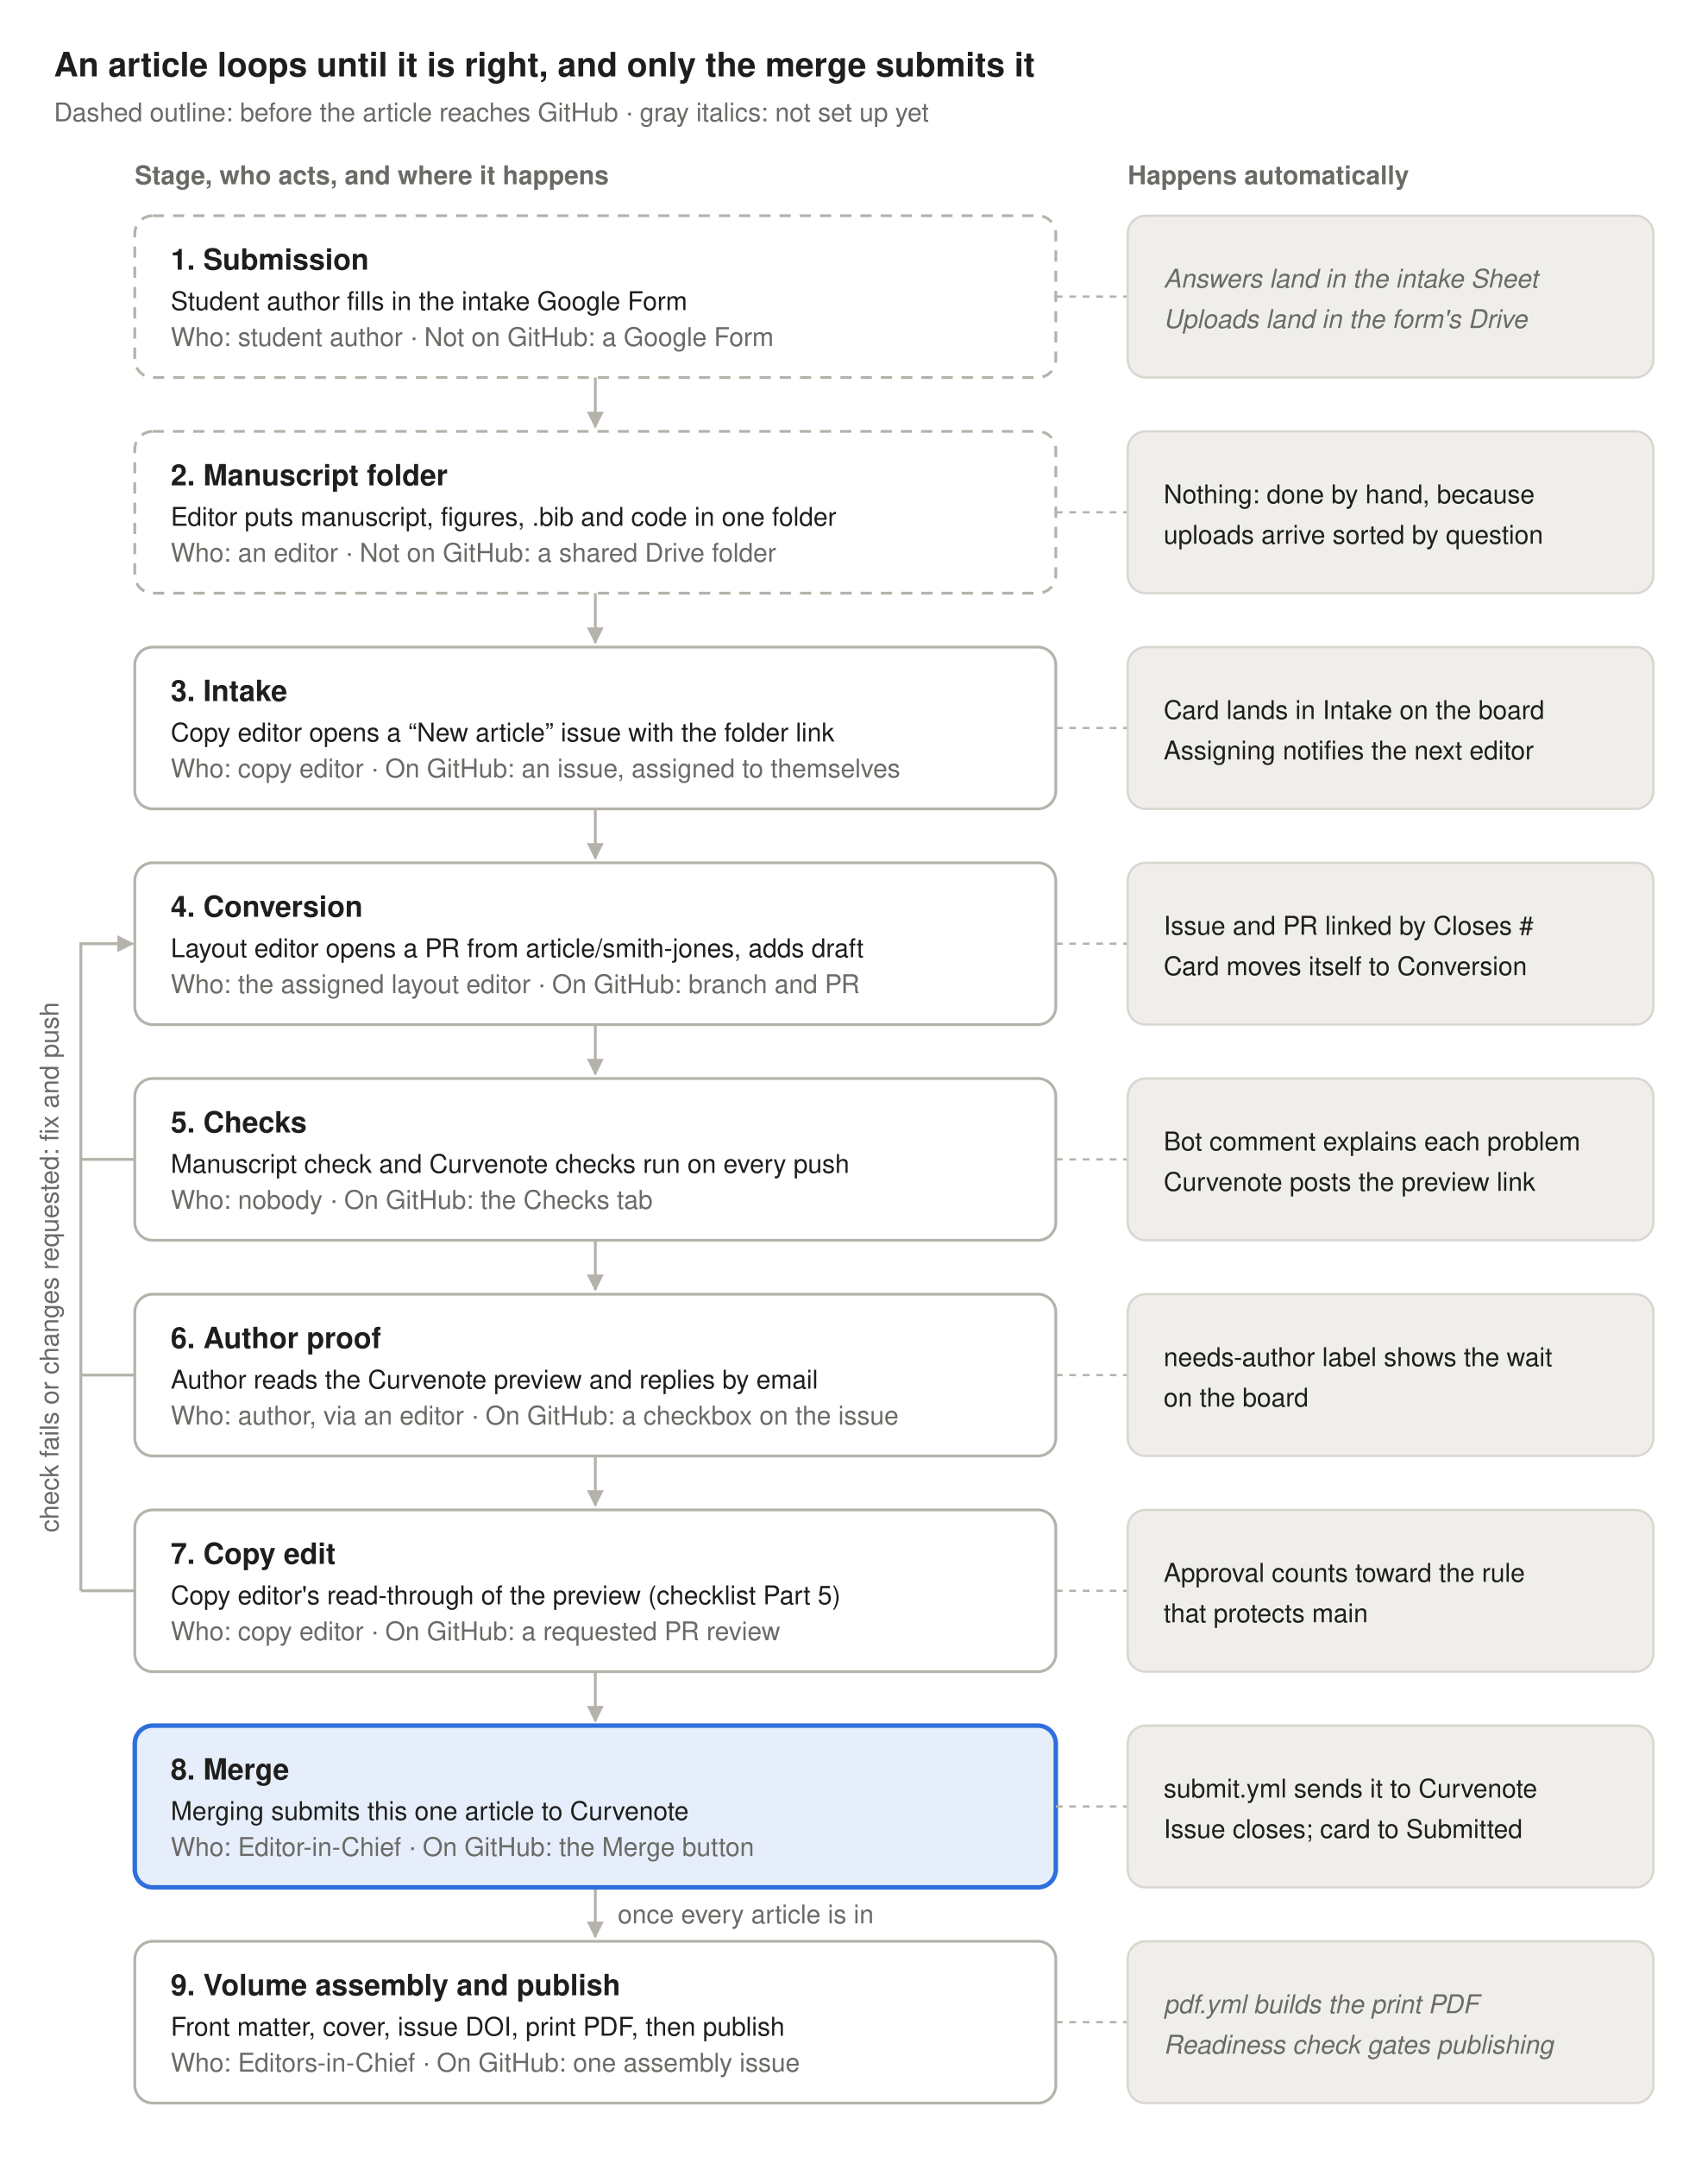
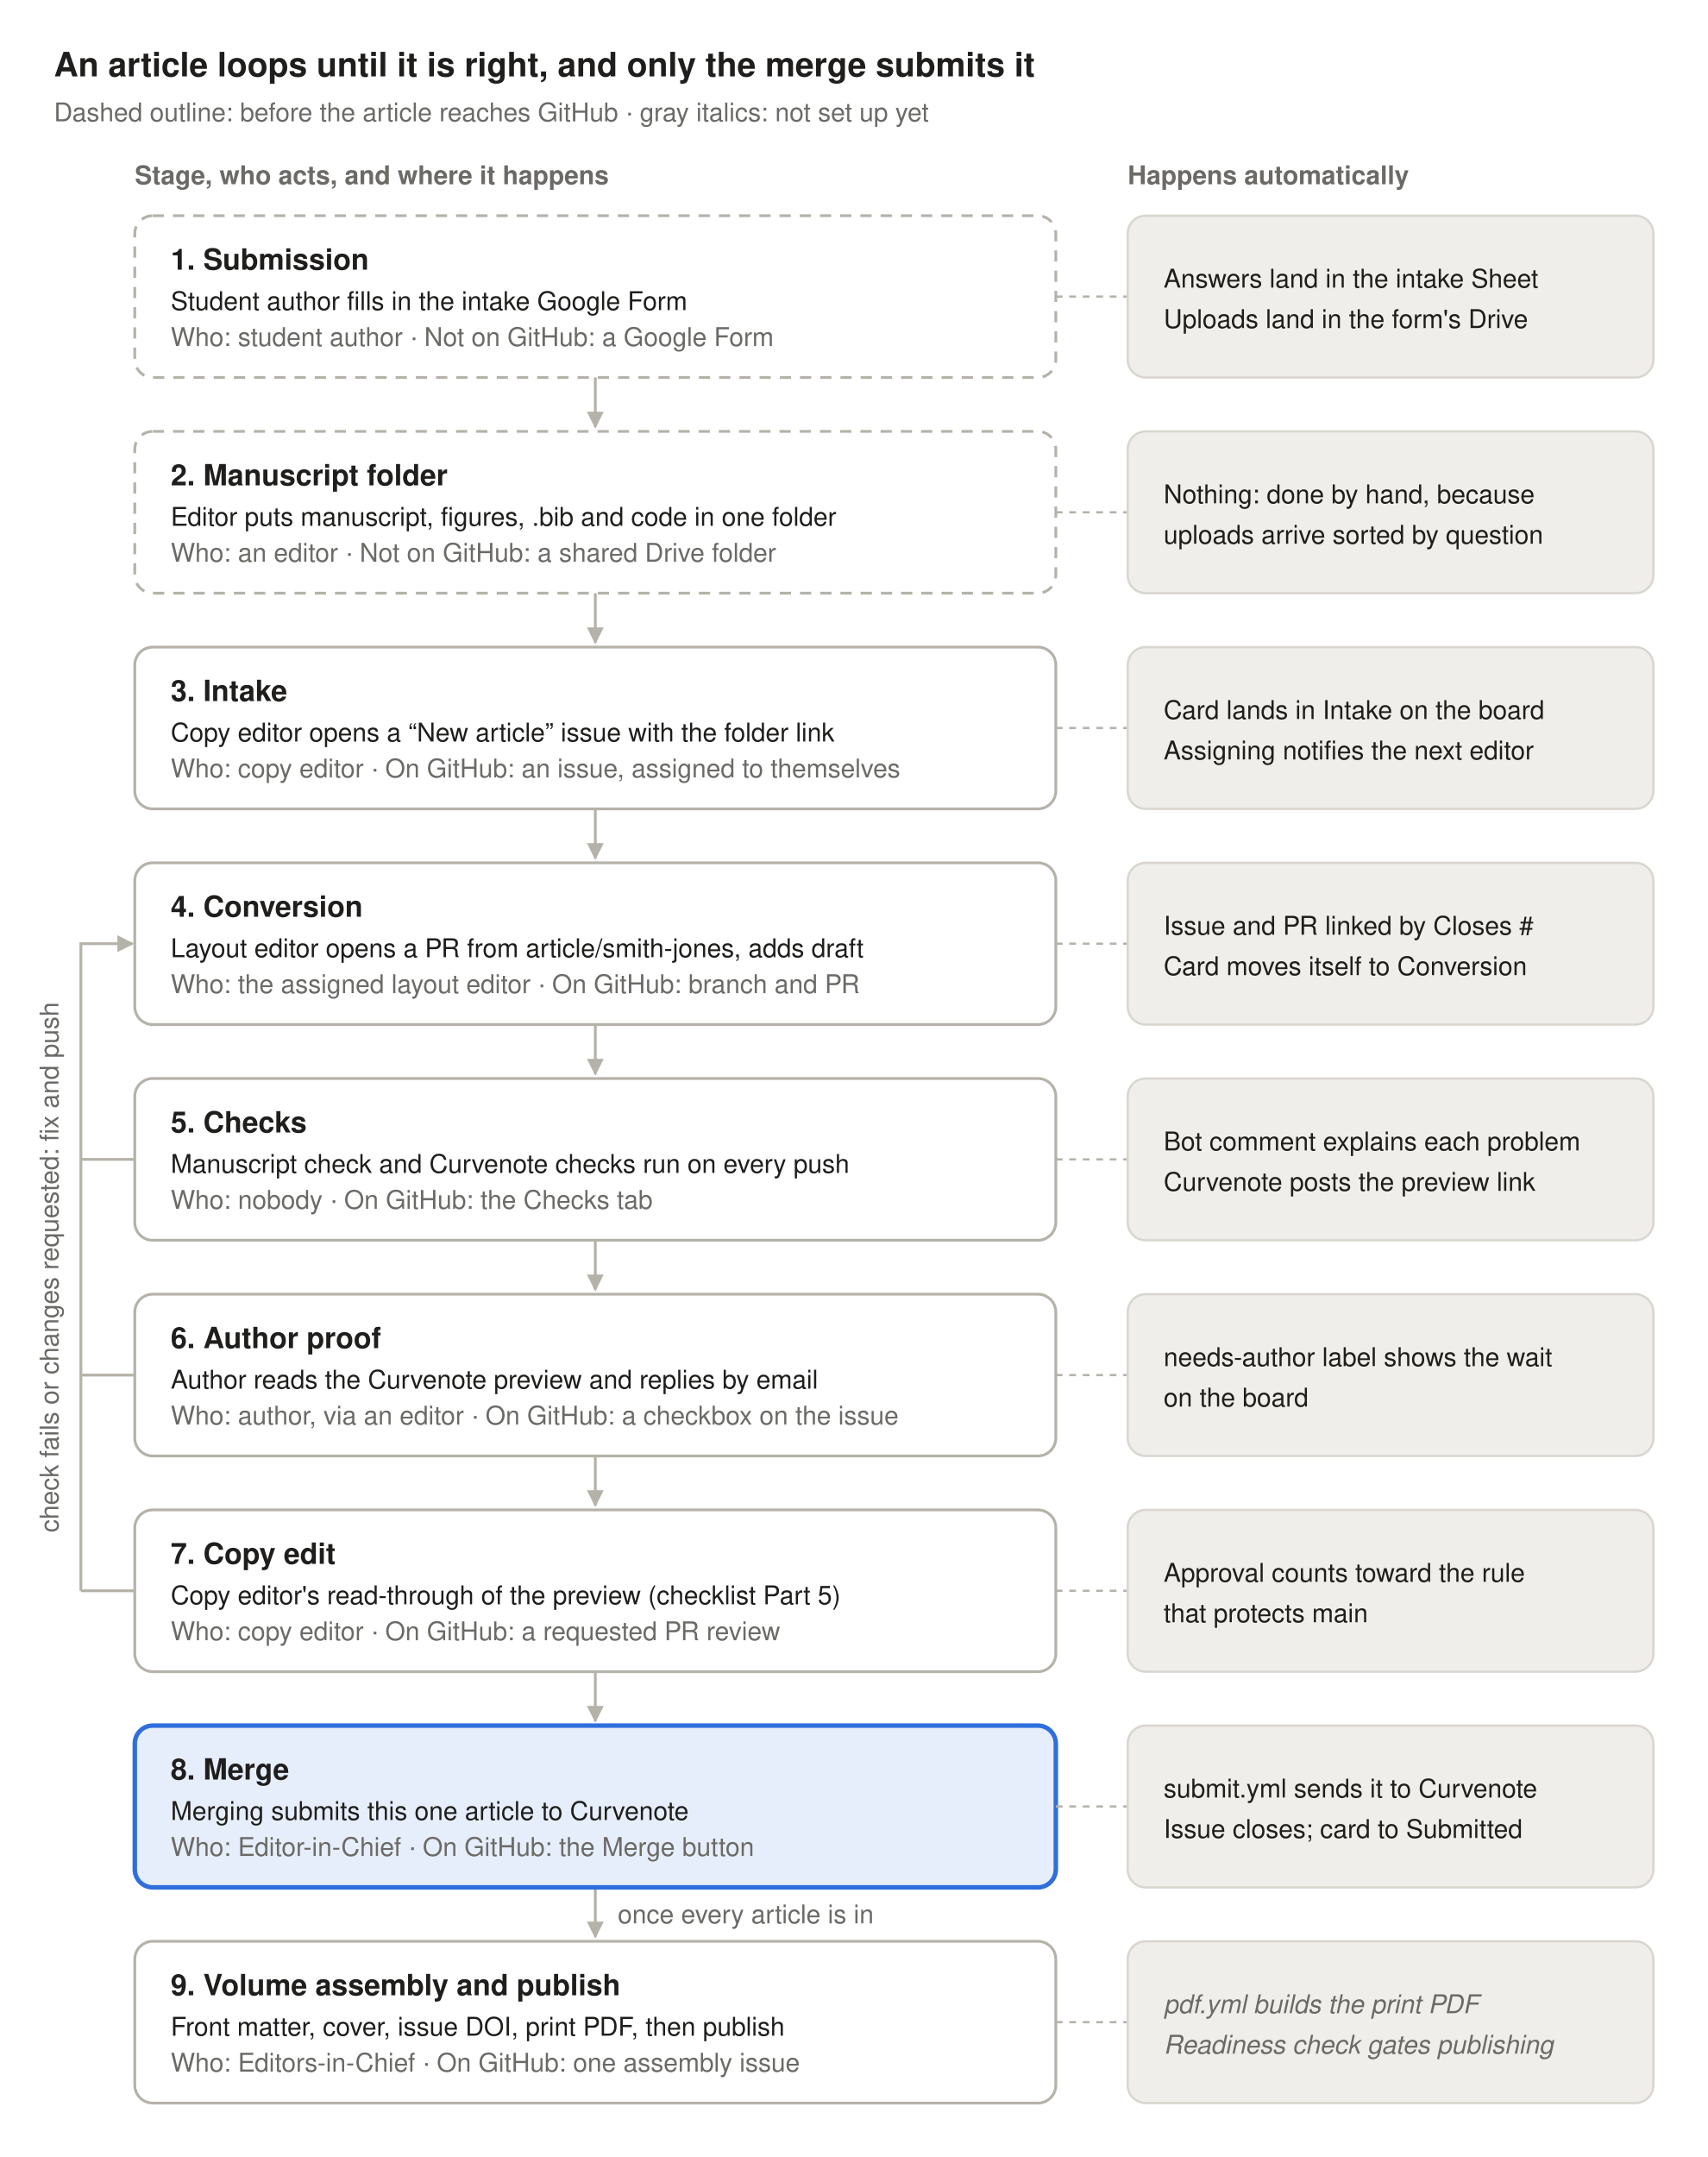
<svg xmlns="http://www.w3.org/2000/svg" viewBox="0 0 760 960" width="760" height="960" font-family="-apple-system, BlinkMacSystemFont, 'Segoe UI', Helvetica, Arial, sans-serif" role="img" aria-label="An article loops until it is right, and only the merge submits it">
  <defs>
    <marker id="arrow" viewBox="0 0 10 10" refX="9" refY="5" markerWidth="6" markerHeight="6" orient="auto-start-reverse">
      <path d="M0 0L10 5L0 10z" fill="#b5b2aa" />
    </marker>
  </defs>
  <text x="24" y="34" font-size="15" font-weight="600" fill="#1f1e1c" text-anchor="start">An article loops until it is right, and only the merge submits it</text>
  <text x="24" y="54" font-size="11.5" font-weight="400" fill="#6b6a66" text-anchor="start">Dashed outline: before the article reaches GitHub · gray italics: not set up yet</text>
  <text x="60" y="82" font-size="11.5" font-weight="600" fill="#6b6a66" text-anchor="start">Stage, who acts, and where it happens</text>
  <text x="502" y="82" font-size="11.5" font-weight="600" fill="#6b6a66" text-anchor="start">Happens automatically</text>
  <path d="M265 168V190" fill="none" stroke="#b5b2aa" stroke-width="1.25" marker-end="url(#arrow)" />
  <path d="M265 264V286" fill="none" stroke="#b5b2aa" stroke-width="1.25" marker-end="url(#arrow)" />
  <path d="M265 360V382" fill="none" stroke="#b5b2aa" stroke-width="1.25" marker-end="url(#arrow)" />
  <path d="M265 456V478" fill="none" stroke="#b5b2aa" stroke-width="1.25" marker-end="url(#arrow)" />
  <path d="M265 552V574" fill="none" stroke="#b5b2aa" stroke-width="1.25" marker-end="url(#arrow)" />
  <path d="M265 648V670" fill="none" stroke="#b5b2aa" stroke-width="1.25" marker-end="url(#arrow)" />
  <path d="M265 744V766" fill="none" stroke="#b5b2aa" stroke-width="1.25" marker-end="url(#arrow)" />
  <path d="M265 840V862" fill="none" stroke="#b5b2aa" stroke-width="1.25" marker-end="url(#arrow)" />
  <text x="275" y="856" font-size="11.5" font-weight="400" fill="#6b6a66" text-anchor="start">once every article is in</text>
  <path d="M60 516H36" fill="none" stroke="#b5b2aa" stroke-width="1.25" />
  <path d="M60 612H36" fill="none" stroke="#b5b2aa" stroke-width="1.25" />
  <path d="M60 708H36" fill="none" stroke="#b5b2aa" stroke-width="1.25" />
  <path d="M36 708V420H59" fill="none" stroke="#b5b2aa" stroke-width="1.25" marker-end="url(#arrow)" />
  <text x="26" y="564.0" font-size="11.5" font-weight="400" fill="#6b6a66" text-anchor="middle" transform="rotate(-90 26 564.0)">check fails or changes requested: fix and push</text>
  <rect x="60" y="96" width="410" height="72" rx="8" fill="none" stroke="#b5b2aa" stroke-width="1.25" stroke-dasharray="5 4" />
  <text x="76" y="120" font-size="13" font-weight="600" fill="#1f1e1c" text-anchor="start">1. Submission</text>
  <text x="76" y="138" font-size="11.5" font-weight="400" fill="#1f1e1c" text-anchor="start">Student author fills in the intake Google Form</text>
  <text x="76" y="154" font-size="11.5" font-weight="400" fill="#6b6a66" text-anchor="start">Who: student author · Not on GitHub: a Google Form</text>
  <line x1="470" y1="132" x2="502" y2="132" stroke="#b5b2aa" stroke-width="1" stroke-dasharray="3 3" />
  <rect x="502" y="96" width="234" height="72" rx="8" fill="#efeeea" stroke="#d9d6cf" stroke-width="1" />
-   <text x="518" y="128" font-size="11.5" font-weight="400" fill="#6b6a66" text-anchor="start" font-style="italic">Answers land in the intake Sheet</text>
-   <text x="518" y="146" font-size="11.5" font-weight="400" fill="#6b6a66" text-anchor="start" font-style="italic">Uploads land in the form's Drive</text>
+   <text x="518" y="128" font-size="11.5" font-weight="400" fill="#1f1e1c" text-anchor="start">Answers land in the intake Sheet</text>
+   <text x="518" y="146" font-size="11.5" font-weight="400" fill="#1f1e1c" text-anchor="start">Uploads land in the form's Drive</text>
  <rect x="60" y="192" width="410" height="72" rx="8" fill="none" stroke="#b5b2aa" stroke-width="1.25" stroke-dasharray="5 4" />
  <text x="76" y="216" font-size="13" font-weight="600" fill="#1f1e1c" text-anchor="start">2. Manuscript folder</text>
  <text x="76" y="234" font-size="11.5" font-weight="400" fill="#1f1e1c" text-anchor="start">Editor puts manuscript, figures, .bib and code in one folder</text>
  <text x="76" y="250" font-size="11.5" font-weight="400" fill="#6b6a66" text-anchor="start">Who: an editor · Not on GitHub: a shared Drive folder</text>
  <line x1="470" y1="228" x2="502" y2="228" stroke="#b5b2aa" stroke-width="1" stroke-dasharray="3 3" />
  <rect x="502" y="192" width="234" height="72" rx="8" fill="#efeeea" stroke="#d9d6cf" stroke-width="1" />
  <text x="518" y="224" font-size="11.5" font-weight="400" fill="#1f1e1c" text-anchor="start">Nothing: done by hand, because</text>
  <text x="518" y="242" font-size="11.5" font-weight="400" fill="#1f1e1c" text-anchor="start">uploads arrive sorted by question</text>
  <rect x="60" y="288" width="410" height="72" rx="8" fill="none" stroke="#b5b2aa" stroke-width="1.25" />
  <text x="76" y="312" font-size="13" font-weight="600" fill="#1f1e1c" text-anchor="start">3. Intake</text>
  <text x="76" y="330" font-size="11.5" font-weight="400" fill="#1f1e1c" text-anchor="start">Copy editor opens a “New article” issue with the folder link</text>
  <text x="76" y="346" font-size="11.5" font-weight="400" fill="#6b6a66" text-anchor="start">Who: copy editor · On GitHub: an issue, assigned to themselves</text>
  <line x1="470" y1="324" x2="502" y2="324" stroke="#b5b2aa" stroke-width="1" stroke-dasharray="3 3" />
  <rect x="502" y="288" width="234" height="72" rx="8" fill="#efeeea" stroke="#d9d6cf" stroke-width="1" />
  <text x="518" y="320" font-size="11.5" font-weight="400" fill="#1f1e1c" text-anchor="start">Card lands in Intake on the board</text>
  <text x="518" y="338" font-size="11.5" font-weight="400" fill="#1f1e1c" text-anchor="start">Assigning notifies the next editor</text>
  <rect x="60" y="384" width="410" height="72" rx="8" fill="none" stroke="#b5b2aa" stroke-width="1.25" />
  <text x="76" y="408" font-size="13" font-weight="600" fill="#1f1e1c" text-anchor="start">4. Conversion</text>
  <text x="76" y="426" font-size="11.5" font-weight="400" fill="#1f1e1c" text-anchor="start">Layout editor opens a PR from article/smith-jones, adds draft</text>
  <text x="76" y="442" font-size="11.5" font-weight="400" fill="#6b6a66" text-anchor="start">Who: the assigned layout editor · On GitHub: branch and PR</text>
  <line x1="470" y1="420" x2="502" y2="420" stroke="#b5b2aa" stroke-width="1" stroke-dasharray="3 3" />
  <rect x="502" y="384" width="234" height="72" rx="8" fill="#efeeea" stroke="#d9d6cf" stroke-width="1" />
  <text x="518" y="416" font-size="11.5" font-weight="400" fill="#1f1e1c" text-anchor="start">Issue and PR linked by Closes #</text>
  <text x="518" y="434" font-size="11.5" font-weight="400" fill="#1f1e1c" text-anchor="start">Card moves itself to Conversion</text>
  <rect x="60" y="480" width="410" height="72" rx="8" fill="none" stroke="#b5b2aa" stroke-width="1.25" />
  <text x="76" y="504" font-size="13" font-weight="600" fill="#1f1e1c" text-anchor="start">5. Checks</text>
  <text x="76" y="522" font-size="11.5" font-weight="400" fill="#1f1e1c" text-anchor="start">Manuscript check and Curvenote checks run on every push</text>
  <text x="76" y="538" font-size="11.5" font-weight="400" fill="#6b6a66" text-anchor="start">Who: nobody · On GitHub: the Checks tab</text>
  <line x1="470" y1="516" x2="502" y2="516" stroke="#b5b2aa" stroke-width="1" stroke-dasharray="3 3" />
  <rect x="502" y="480" width="234" height="72" rx="8" fill="#efeeea" stroke="#d9d6cf" stroke-width="1" />
  <text x="518" y="512" font-size="11.5" font-weight="400" fill="#1f1e1c" text-anchor="start">Bot comment explains each problem</text>
  <text x="518" y="530" font-size="11.5" font-weight="400" fill="#1f1e1c" text-anchor="start">Curvenote posts the preview link</text>
  <rect x="60" y="576" width="410" height="72" rx="8" fill="none" stroke="#b5b2aa" stroke-width="1.25" />
  <text x="76" y="600" font-size="13" font-weight="600" fill="#1f1e1c" text-anchor="start">6. Author proof</text>
  <text x="76" y="618" font-size="11.5" font-weight="400" fill="#1f1e1c" text-anchor="start">Author reads the Curvenote preview and replies by email</text>
  <text x="76" y="634" font-size="11.5" font-weight="400" fill="#6b6a66" text-anchor="start">Who: author, via an editor · On GitHub: a checkbox on the issue</text>
  <line x1="470" y1="612" x2="502" y2="612" stroke="#b5b2aa" stroke-width="1" stroke-dasharray="3 3" />
  <rect x="502" y="576" width="234" height="72" rx="8" fill="#efeeea" stroke="#d9d6cf" stroke-width="1" />
  <text x="518" y="608" font-size="11.5" font-weight="400" fill="#1f1e1c" text-anchor="start">needs-author label shows the wait</text>
  <text x="518" y="626" font-size="11.5" font-weight="400" fill="#1f1e1c" text-anchor="start">on the board</text>
  <rect x="60" y="672" width="410" height="72" rx="8" fill="none" stroke="#b5b2aa" stroke-width="1.25" />
  <text x="76" y="696" font-size="13" font-weight="600" fill="#1f1e1c" text-anchor="start">7. Copy edit</text>
  <text x="76" y="714" font-size="11.5" font-weight="400" fill="#1f1e1c" text-anchor="start">Copy editor's read-through of the preview (checklist Part 5)</text>
  <text x="76" y="730" font-size="11.5" font-weight="400" fill="#6b6a66" text-anchor="start">Who: copy editor · On GitHub: a requested PR review</text>
  <line x1="470" y1="708" x2="502" y2="708" stroke="#b5b2aa" stroke-width="1" stroke-dasharray="3 3" />
  <rect x="502" y="672" width="234" height="72" rx="8" fill="#efeeea" stroke="#d9d6cf" stroke-width="1" />
  <text x="518" y="704" font-size="11.5" font-weight="400" fill="#1f1e1c" text-anchor="start">Approval counts toward the rule</text>
  <text x="518" y="722" font-size="11.5" font-weight="400" fill="#1f1e1c" text-anchor="start">that protects main</text>
  <rect x="60" y="768" width="410" height="72" rx="8" fill="#e6eefb" stroke="#2f6fdd" stroke-width="2" />
  <text x="76" y="792" font-size="13" font-weight="600" fill="#1f1e1c" text-anchor="start">8. Merge</text>
  <text x="76" y="810" font-size="11.5" font-weight="400" fill="#1f1e1c" text-anchor="start">Merging submits this one article to Curvenote</text>
  <text x="76" y="826" font-size="11.5" font-weight="400" fill="#6b6a66" text-anchor="start">Who: Editor-in-Chief · On GitHub: the Merge button</text>
  <line x1="470" y1="804" x2="502" y2="804" stroke="#b5b2aa" stroke-width="1" stroke-dasharray="3 3" />
  <rect x="502" y="768" width="234" height="72" rx="8" fill="#efeeea" stroke="#d9d6cf" stroke-width="1" />
  <text x="518" y="800" font-size="11.5" font-weight="400" fill="#1f1e1c" text-anchor="start">submit.yml sends it to Curvenote</text>
  <text x="518" y="818" font-size="11.5" font-weight="400" fill="#1f1e1c" text-anchor="start">Issue closes; card to Submitted</text>
  <rect x="60" y="864" width="410" height="72" rx="8" fill="none" stroke="#b5b2aa" stroke-width="1.25" />
  <text x="76" y="888" font-size="13" font-weight="600" fill="#1f1e1c" text-anchor="start">9. Volume assembly and publish</text>
  <text x="76" y="906" font-size="11.5" font-weight="400" fill="#1f1e1c" text-anchor="start">Front matter, cover, issue DOI, print PDF, then publish</text>
  <text x="76" y="922" font-size="11.5" font-weight="400" fill="#6b6a66" text-anchor="start">Who: Editors-in-Chief · On GitHub: one assembly issue</text>
  <line x1="470" y1="900" x2="502" y2="900" stroke="#b5b2aa" stroke-width="1" stroke-dasharray="3 3" />
  <rect x="502" y="864" width="234" height="72" rx="8" fill="#efeeea" stroke="#d9d6cf" stroke-width="1" />
  <text x="518" y="896" font-size="11.5" font-weight="400" fill="#6b6a66" text-anchor="start" font-style="italic">pdf.yml builds the print PDF</text>
  <text x="518" y="914" font-size="11.5" font-weight="400" fill="#6b6a66" text-anchor="start" font-style="italic">Readiness check gates publishing</text>
</svg>
